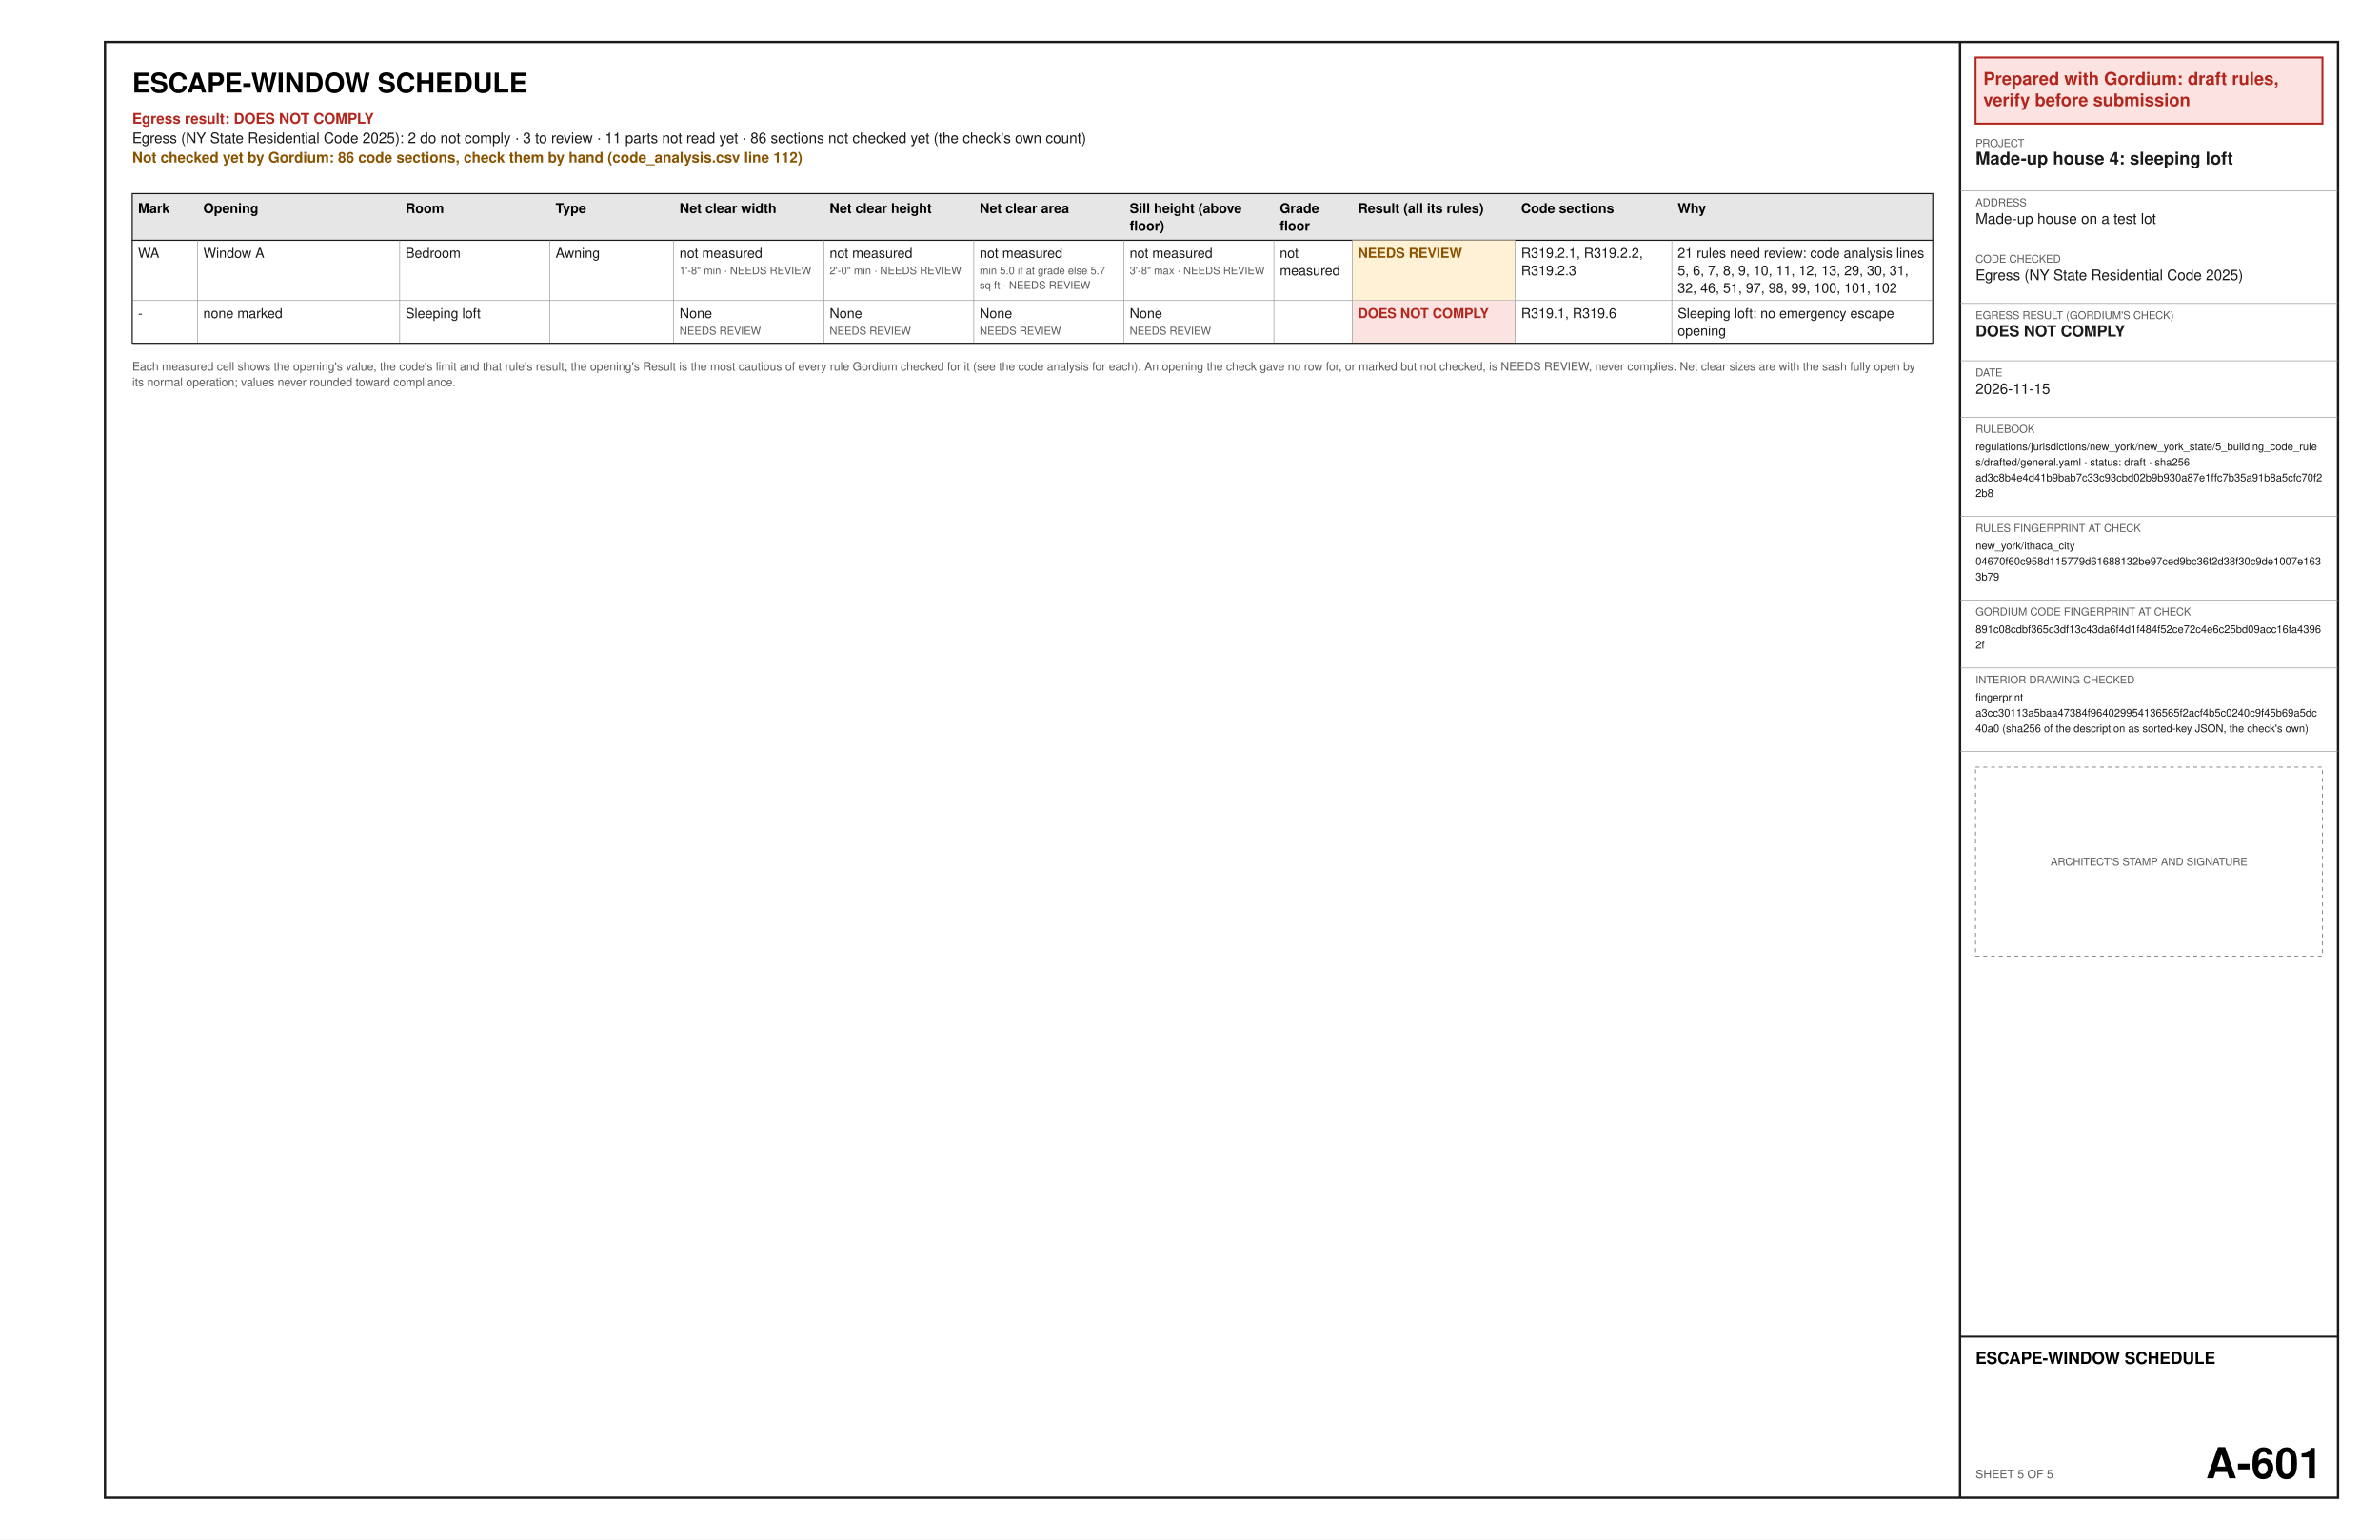
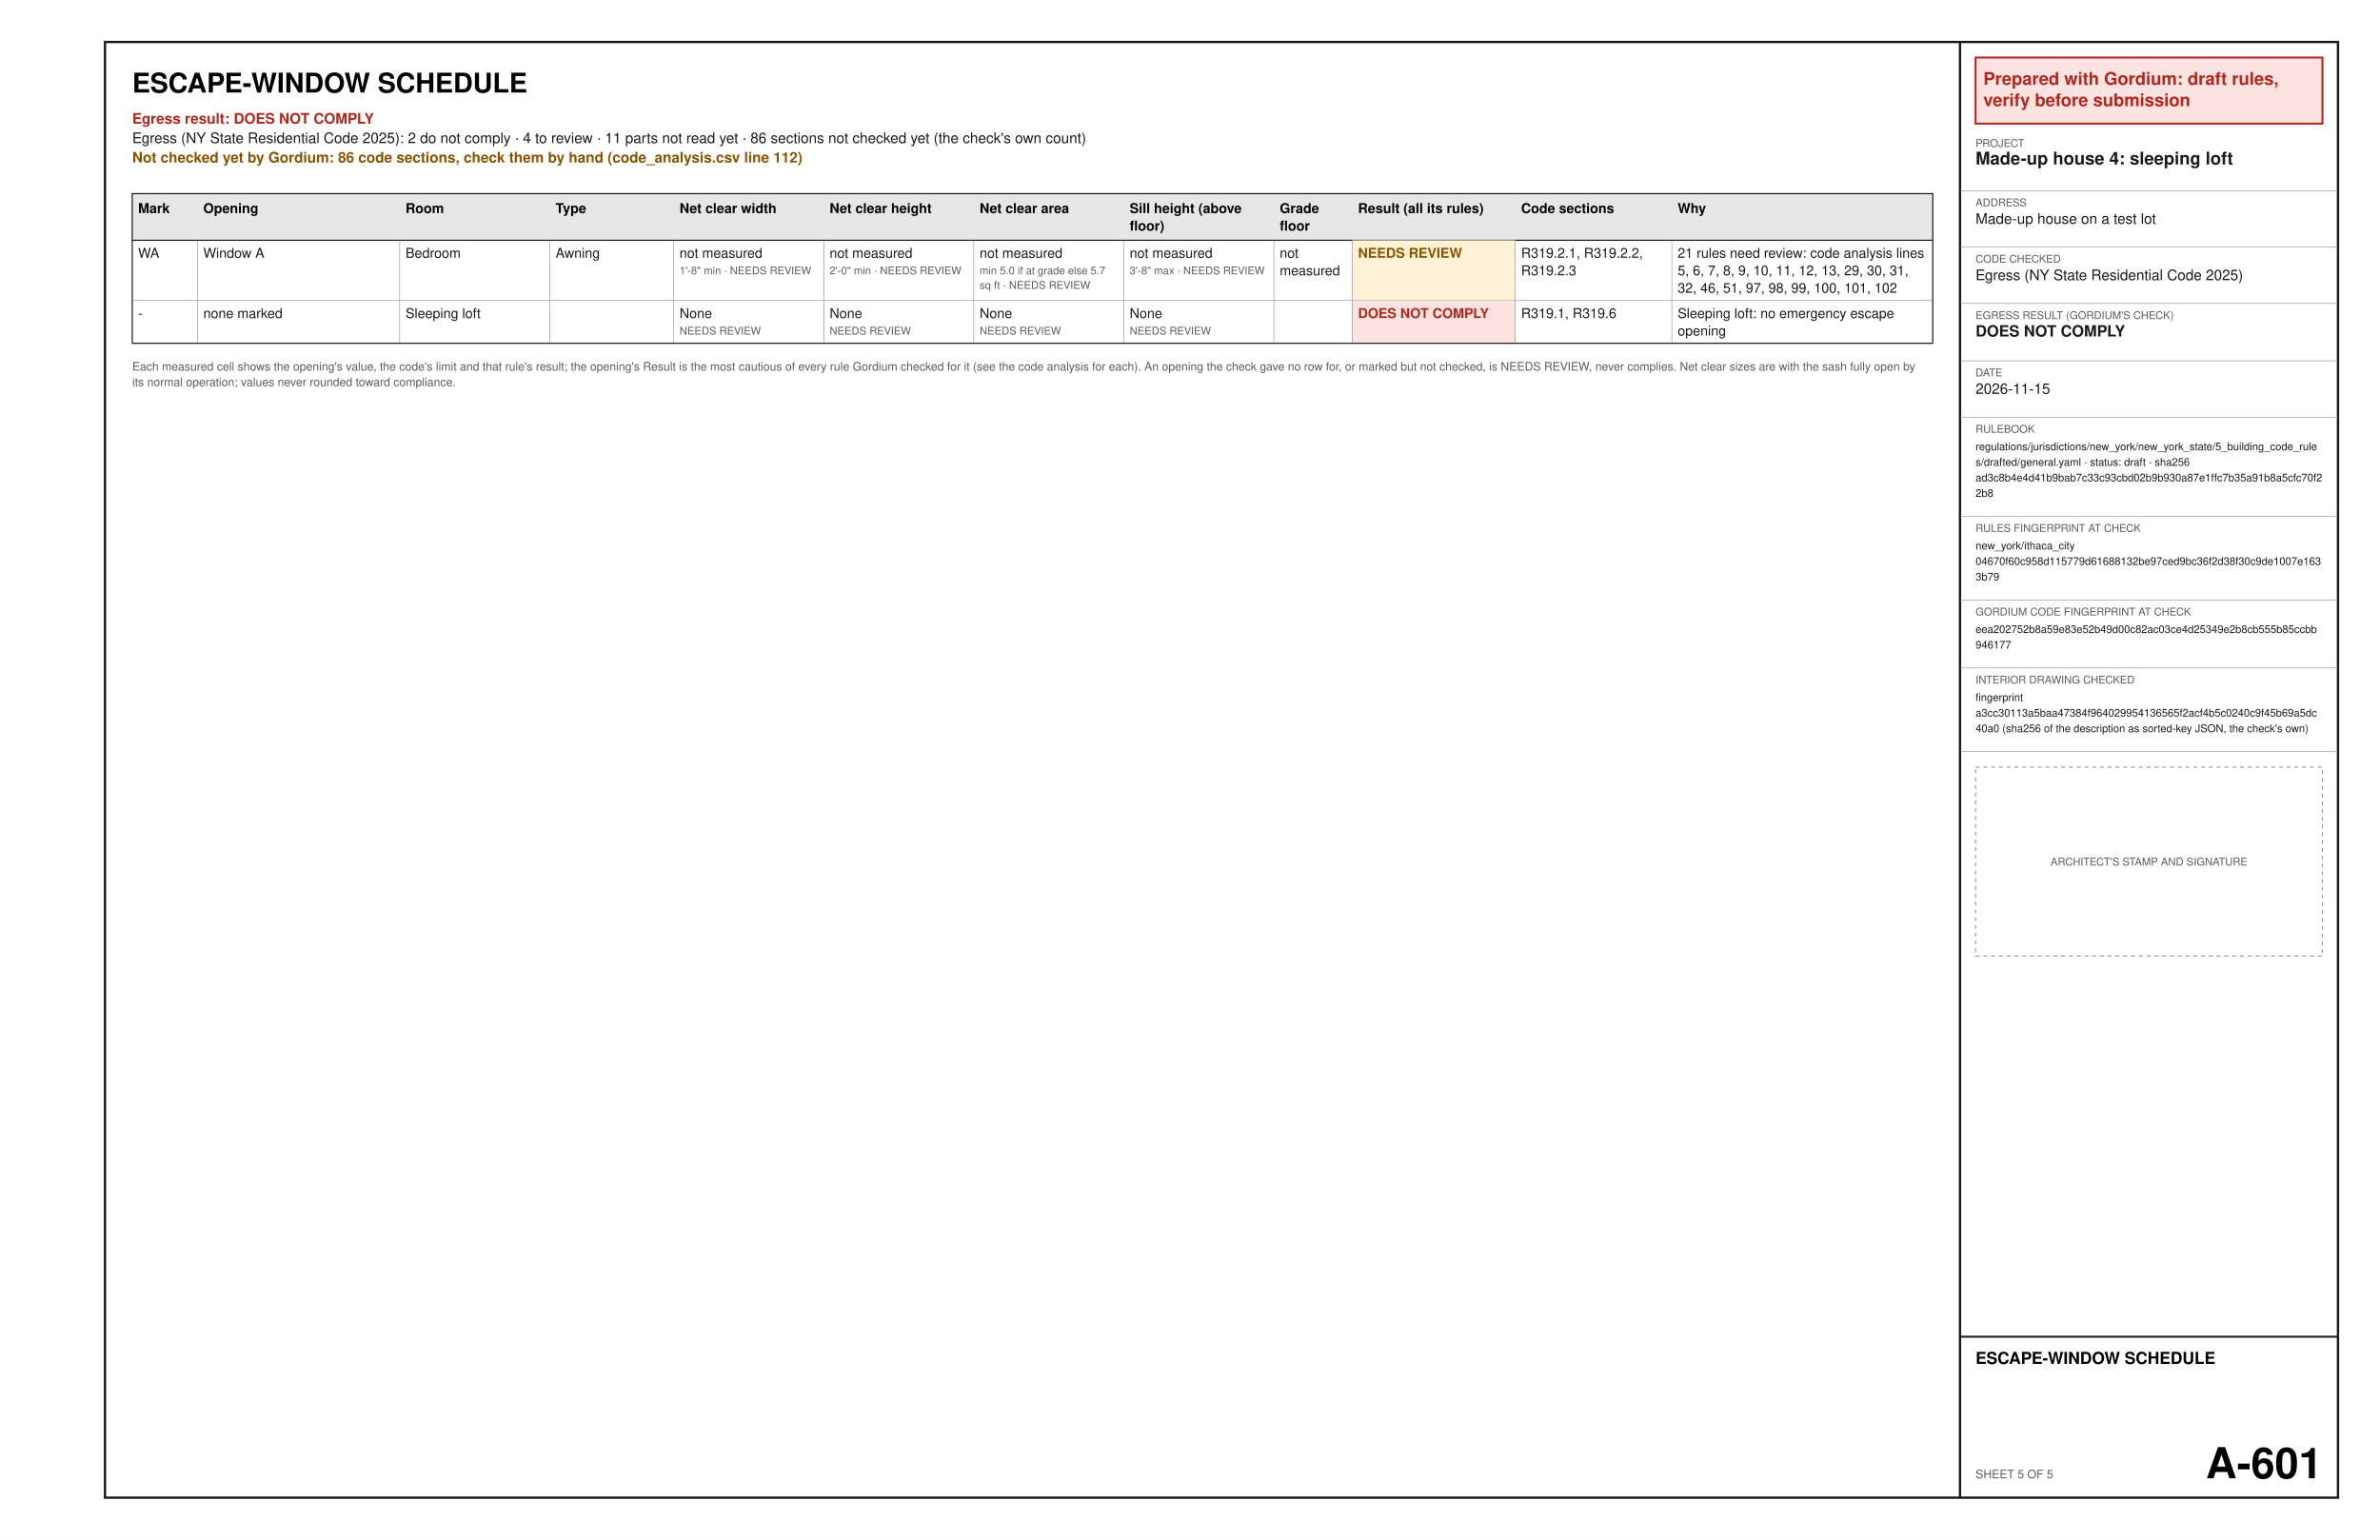
<svg xmlns="http://www.w3.org/2000/svg" width="17in" height="11in" viewBox="0 0 1224 792" font-family="Helvetica, Arial, sans-serif">
  <rect x="0" y="0" width="1224" height="792" fill="#ffffff" />
  <text x="68" y="47.6" font-size="14" font-weight="bold" text-anchor="start" fill="#000000" xml:space="preserve">ESCAPE-WINDOW SCHEDULE</text>
  <text x="68" y="63.6" font-size="7.5" font-weight="bold" text-anchor="start" fill="#b3261e" xml:space="preserve">Egress result: DOES NOT COMPLY</text>
-   <text x="68" y="73.6" font-size="7.5" text-anchor="start" fill="#1a1a1a" xml:space="preserve">Egress (NY State Residential Code 2025): 2 do not comply · 3 to review · 11 parts not read yet · 86 sections not checked yet (the check's own count)</text>
+   <text x="68" y="73.6" font-size="7.5" text-anchor="start" fill="#1a1a1a" xml:space="preserve">Egress (NY State Residential Code 2025): 2 do not comply · 4 to review · 11 parts not read yet · 86 sections not checked yet (the check's own count)</text>
  <text x="68" y="83.6" font-size="7.5" font-weight="bold" text-anchor="start" fill="#8a5300" xml:space="preserve">Not checked yet by Gordium: 86 code sections, check them by hand (code_analysis.csv line 112)</text>
  <polygon points="68,99.6 994,99.6 994,123.6 68,123.6" fill="#e6e6e6" stroke="#1a1a1a" stroke-width="0.6" />
  <text x="71" y="109.6" font-size="7" font-weight="bold" text-anchor="start" fill="#000000" xml:space="preserve">Mark</text>
  <text x="104.55" y="109.6" font-size="7" font-weight="bold" text-anchor="start" fill="#000000" xml:space="preserve">Opening</text>
  <text x="208.56" y="109.6" font-size="7" font-weight="bold" text-anchor="start" fill="#000000" xml:space="preserve">Room</text>
  <text x="285.72" y="109.6" font-size="7" font-weight="bold" text-anchor="start" fill="#000000" xml:space="preserve">Type</text>
  <text x="349.47" y="109.6" font-size="7" font-weight="bold" text-anchor="start" fill="#000000" xml:space="preserve">Net clear width</text>
  <text x="426.64" y="109.6" font-size="7" font-weight="bold" text-anchor="start" fill="#000000" xml:space="preserve">Net clear height</text>
  <text x="503.8" y="109.6" font-size="7" font-weight="bold" text-anchor="start" fill="#000000" xml:space="preserve">Net clear area</text>
  <text x="580.97" y="109.6" font-size="7" font-weight="bold" text-anchor="start" fill="#000000" xml:space="preserve">Sill height (above</text>
  <text x="580.97" y="118.6" font-size="7" font-weight="bold" text-anchor="start" fill="#000000" xml:space="preserve">floor)</text>
  <text x="658.14" y="109.6" font-size="7" font-weight="bold" text-anchor="start" fill="#000000" xml:space="preserve">Grade</text>
  <text x="658.14" y="118.6" font-size="7" font-weight="bold" text-anchor="start" fill="#000000" xml:space="preserve">floor</text>
  <text x="698.4" y="109.6" font-size="7" font-weight="bold" text-anchor="start" fill="#000000" xml:space="preserve">Result (all its rules)</text>
  <text x="782.28" y="109.6" font-size="7" font-weight="bold" text-anchor="start" fill="#000000" xml:space="preserve">Code sections</text>
  <text x="862.8" y="109.6" font-size="7" font-weight="bold" text-anchor="start" fill="#000000" xml:space="preserve">Why</text>
  <text x="71" y="132.6" font-size="7" text-anchor="start" fill="#1a1a1a" xml:space="preserve">WA</text>
  <text x="104.55" y="132.6" font-size="7" text-anchor="start" fill="#1a1a1a" xml:space="preserve">Window A</text>
  <text x="208.56" y="132.6" font-size="7" text-anchor="start" fill="#1a1a1a" xml:space="preserve">Bedroom</text>
  <text x="285.72" y="132.6" font-size="7" text-anchor="start" fill="#1a1a1a" xml:space="preserve">Awning</text>
  <text x="349.47" y="132.6" font-size="7" text-anchor="start" fill="#1a1a1a" xml:space="preserve">not measured</text>
  <text x="349.47" y="141.1" font-size="5.5" text-anchor="start" fill="#5a5a5a" xml:space="preserve">1'-8" min · NEEDS REVIEW</text>
  <text x="426.64" y="132.6" font-size="7" text-anchor="start" fill="#1a1a1a" xml:space="preserve">not measured</text>
  <text x="426.64" y="141.1" font-size="5.5" text-anchor="start" fill="#5a5a5a" xml:space="preserve">2'-0" min · NEEDS REVIEW</text>
  <text x="503.8" y="132.6" font-size="7" text-anchor="start" fill="#1a1a1a" xml:space="preserve">not measured</text>
  <text x="503.8" y="141.1" font-size="5.5" text-anchor="start" fill="#5a5a5a" xml:space="preserve">min 5.0 if at grade else 5.7</text>
  <text x="503.8" y="148.6" font-size="5.5" text-anchor="start" fill="#5a5a5a" xml:space="preserve">sq ft · NEEDS REVIEW</text>
  <text x="580.97" y="132.6" font-size="7" text-anchor="start" fill="#1a1a1a" xml:space="preserve">not measured</text>
  <text x="580.97" y="141.1" font-size="5.5" text-anchor="start" fill="#5a5a5a" xml:space="preserve">3'-8" max · NEEDS REVIEW</text>
  <text x="658.14" y="132.6" font-size="7" text-anchor="start" fill="#1a1a1a" xml:space="preserve">not</text>
  <text x="658.14" y="141.6" font-size="7" text-anchor="start" fill="#1a1a1a" xml:space="preserve">measured</text>
  <polygon points="695.4,123.6 779.28,123.6 779.28,154.6 695.4,154.6" fill="#fff1d6" />
  <text x="698.4" y="132.6" font-size="7" font-weight="bold" text-anchor="start" fill="#8a5300" xml:space="preserve">NEEDS REVIEW</text>
  <text x="782.28" y="132.6" font-size="7" text-anchor="start" fill="#1a1a1a" xml:space="preserve">R319.2.1, R319.2.2,</text>
  <text x="782.28" y="141.6" font-size="7" text-anchor="start" fill="#1a1a1a" xml:space="preserve">R319.2.3</text>
  <text x="862.8" y="132.6" font-size="7" text-anchor="start" fill="#1a1a1a" xml:space="preserve">21 rules need review: code analysis lines</text>
  <text x="862.8" y="141.6" font-size="7" text-anchor="start" fill="#1a1a1a" xml:space="preserve">5, 6, 7, 8, 9, 10, 11, 12, 13, 29, 30, 31,</text>
  <text x="862.8" y="150.6" font-size="7" text-anchor="start" fill="#1a1a1a" xml:space="preserve">32, 46, 51, 97, 98, 99, 100, 101, 102</text>
  <line x1="68" y1="154.6" x2="994" y2="154.6" stroke="#8c8c8c" stroke-width="0.3" />
  <line x1="101.55" y1="123.6" x2="101.55" y2="154.6" stroke="#8c8c8c" stroke-width="0.3" />
  <line x1="205.56" y1="123.6" x2="205.56" y2="154.6" stroke="#8c8c8c" stroke-width="0.3" />
  <line x1="282.72" y1="123.6" x2="282.72" y2="154.6" stroke="#8c8c8c" stroke-width="0.3" />
  <line x1="346.47" y1="123.6" x2="346.47" y2="154.6" stroke="#8c8c8c" stroke-width="0.3" />
  <line x1="423.64" y1="123.6" x2="423.64" y2="154.6" stroke="#8c8c8c" stroke-width="0.3" />
  <line x1="500.8" y1="123.6" x2="500.8" y2="154.6" stroke="#8c8c8c" stroke-width="0.3" />
  <line x1="577.97" y1="123.6" x2="577.97" y2="154.6" stroke="#8c8c8c" stroke-width="0.3" />
  <line x1="655.14" y1="123.6" x2="655.14" y2="154.6" stroke="#8c8c8c" stroke-width="0.3" />
  <line x1="695.4" y1="123.6" x2="695.4" y2="154.6" stroke="#8c8c8c" stroke-width="0.3" />
  <line x1="779.28" y1="123.6" x2="779.28" y2="154.6" stroke="#8c8c8c" stroke-width="0.3" />
  <line x1="859.8" y1="123.6" x2="859.8" y2="154.6" stroke="#8c8c8c" stroke-width="0.3" />
  <line x1="68" y1="123.6" x2="68" y2="154.6" stroke="#1a1a1a" stroke-width="0.6" />
  <line x1="994" y1="123.6" x2="994" y2="154.6" stroke="#1a1a1a" stroke-width="0.6" />
  <text x="71" y="163.6" font-size="7" text-anchor="start" fill="#1a1a1a" xml:space="preserve">-</text>
  <text x="104.55" y="163.6" font-size="7" text-anchor="start" fill="#1a1a1a" xml:space="preserve">none marked</text>
  <text x="208.56" y="163.6" font-size="7" text-anchor="start" fill="#1a1a1a" xml:space="preserve">Sleeping loft</text>
  <text x="285.72" y="163.6" font-size="7" text-anchor="start" fill="#1a1a1a" xml:space="preserve" />
  <text x="349.47" y="163.6" font-size="7" text-anchor="start" fill="#1a1a1a" xml:space="preserve">None</text>
  <text x="349.47" y="172.1" font-size="5.5" text-anchor="start" fill="#5a5a5a" xml:space="preserve">NEEDS REVIEW</text>
  <text x="426.64" y="163.6" font-size="7" text-anchor="start" fill="#1a1a1a" xml:space="preserve">None</text>
  <text x="426.64" y="172.1" font-size="5.5" text-anchor="start" fill="#5a5a5a" xml:space="preserve">NEEDS REVIEW</text>
  <text x="503.8" y="163.6" font-size="7" text-anchor="start" fill="#1a1a1a" xml:space="preserve">None</text>
  <text x="503.8" y="172.1" font-size="5.5" text-anchor="start" fill="#5a5a5a" xml:space="preserve">NEEDS REVIEW</text>
  <text x="580.97" y="163.6" font-size="7" text-anchor="start" fill="#1a1a1a" xml:space="preserve">None</text>
  <text x="580.97" y="172.1" font-size="5.5" text-anchor="start" fill="#5a5a5a" xml:space="preserve">NEEDS REVIEW</text>
  <text x="658.14" y="163.6" font-size="7" text-anchor="start" fill="#1a1a1a" xml:space="preserve" />
  <polygon points="695.4,154.6 779.28,154.6 779.28,176.6 695.4,176.6" fill="#fbe3e1" />
  <text x="698.4" y="163.6" font-size="7" font-weight="bold" text-anchor="start" fill="#b3261e" xml:space="preserve">DOES NOT COMPLY</text>
  <text x="782.28" y="163.6" font-size="7" text-anchor="start" fill="#1a1a1a" xml:space="preserve">R319.1, R319.6</text>
  <text x="862.8" y="163.6" font-size="7" text-anchor="start" fill="#1a1a1a" xml:space="preserve">Sleeping loft: no emergency escape</text>
  <text x="862.8" y="172.6" font-size="7" text-anchor="start" fill="#1a1a1a" xml:space="preserve">opening</text>
  <line x1="68" y1="176.6" x2="994" y2="176.6" stroke="#8c8c8c" stroke-width="0.3" />
  <line x1="101.55" y1="154.6" x2="101.55" y2="176.6" stroke="#8c8c8c" stroke-width="0.3" />
  <line x1="205.56" y1="154.6" x2="205.56" y2="176.6" stroke="#8c8c8c" stroke-width="0.3" />
  <line x1="282.72" y1="154.6" x2="282.72" y2="176.6" stroke="#8c8c8c" stroke-width="0.3" />
  <line x1="346.47" y1="154.6" x2="346.47" y2="176.6" stroke="#8c8c8c" stroke-width="0.3" />
  <line x1="423.64" y1="154.6" x2="423.64" y2="176.6" stroke="#8c8c8c" stroke-width="0.3" />
  <line x1="500.8" y1="154.6" x2="500.8" y2="176.6" stroke="#8c8c8c" stroke-width="0.3" />
  <line x1="577.97" y1="154.6" x2="577.97" y2="176.6" stroke="#8c8c8c" stroke-width="0.3" />
  <line x1="655.14" y1="154.6" x2="655.14" y2="176.6" stroke="#8c8c8c" stroke-width="0.3" />
  <line x1="695.4" y1="154.6" x2="695.4" y2="176.6" stroke="#8c8c8c" stroke-width="0.3" />
  <line x1="779.28" y1="154.6" x2="779.28" y2="176.6" stroke="#8c8c8c" stroke-width="0.3" />
  <line x1="859.8" y1="154.6" x2="859.8" y2="176.6" stroke="#8c8c8c" stroke-width="0.3" />
  <line x1="68" y1="154.6" x2="68" y2="176.6" stroke="#1a1a1a" stroke-width="0.6" />
  <line x1="994" y1="154.6" x2="994" y2="176.6" stroke="#1a1a1a" stroke-width="0.6" />
  <line x1="68" y1="176.6" x2="994" y2="176.6" stroke="#1a1a1a" stroke-width="0.6" />
  <text x="68" y="190.6" font-size="6" text-anchor="start" fill="#5a5a5a" xml:space="preserve">Each measured cell shows the opening's value, the code's limit and that rule's result; the opening's Result is the most cautious of every rule Gordium checked for it (see the code analysis for each). An opening the check gave no row for, or marked but not checked, is NEEDS REVIEW, never complies. Net clear sizes are with the sash fully open by</text>
  <text x="68" y="198.6" font-size="6" text-anchor="start" fill="#5a5a5a" xml:space="preserve">its normal operation; values never rounded toward compliance.</text>
  <polygon points="54,21.6 1202.4,21.6 1202.4,770.4 54,770.4" fill="none" stroke="#1a1a1a" stroke-width="1.2" />
  <line x1="1008" y1="21.6" x2="1008" y2="770.4" stroke="#1a1a1a" stroke-width="1.2" />
  <polygon points="1016,29.6 1194.4,29.6 1194.4,63.6 1016,63.6" fill="#fbe3e1" stroke="#b3261e" stroke-width="1" />
  <text x="1020" y="43.6" font-size="9" font-weight="bold" text-anchor="start" fill="#b3261e" xml:space="preserve">Prepared with Gordium: draft rules,</text>
  <text x="1020" y="54.6" font-size="9" font-weight="bold" text-anchor="start" fill="#b3261e" xml:space="preserve">verify before submission</text>
  <text x="1016" y="75.6" font-size="5.5" text-anchor="start" fill="#5a5a5a" xml:space="preserve">PROJECT</text>
  <text x="1016" y="84.6" font-size="9" font-weight="bold" text-anchor="start" fill="#1a1a1a" xml:space="preserve">Made-up house 4: sleeping loft</text>
  <line x1="1008" y1="98.1" x2="1202.4" y2="98.1" stroke="#8c8c8c" stroke-width="0.3" />
  <text x="1016" y="106.1" font-size="5.5" text-anchor="start" fill="#5a5a5a" xml:space="preserve">ADDRESS</text>
  <text x="1016" y="115.1" font-size="7.5" text-anchor="start" fill="#1a1a1a" xml:space="preserve">Made-up house on a test lot</text>
  <line x1="1008" y1="127.1" x2="1202.4" y2="127.1" stroke="#8c8c8c" stroke-width="0.3" />
  <text x="1016" y="135.1" font-size="5.5" text-anchor="start" fill="#5a5a5a" xml:space="preserve">CODE CHECKED</text>
  <text x="1016" y="144.1" font-size="7.5" text-anchor="start" fill="#1a1a1a" xml:space="preserve">Egress (NY State Residential Code 2025)</text>
  <line x1="1008" y1="156.1" x2="1202.4" y2="156.1" stroke="#8c8c8c" stroke-width="0.3" />
  <text x="1016" y="164.1" font-size="5.5" text-anchor="start" fill="#5a5a5a" xml:space="preserve">EGRESS RESULT (GORDIUM'S CHECK)</text>
  <text x="1016" y="173.1" font-size="8" font-weight="bold" text-anchor="start" fill="#1a1a1a" xml:space="preserve">DOES NOT COMPLY</text>
  <line x1="1008" y1="185.6" x2="1202.4" y2="185.6" stroke="#8c8c8c" stroke-width="0.3" />
  <text x="1016" y="193.6" font-size="5.5" text-anchor="start" fill="#5a5a5a" xml:space="preserve">DATE</text>
  <text x="1016" y="202.6" font-size="7.5" text-anchor="start" fill="#1a1a1a" xml:space="preserve">2026-11-15</text>
  <line x1="1008" y1="214.6" x2="1202.4" y2="214.6" stroke="#8c8c8c" stroke-width="0.3" />
  <text x="1016" y="222.6" font-size="5.5" text-anchor="start" fill="#5a5a5a" xml:space="preserve">RULEBOOK</text>
  <text x="1016" y="231.6" font-size="5.5" text-anchor="start" fill="#1a1a1a" xml:space="preserve">regulations/jurisdictions/new_york/new_york_state/5_building_code_rule</text>
  <text x="1016" y="239.6" font-size="5.5" text-anchor="start" fill="#1a1a1a" xml:space="preserve">s/drafted/general.yaml · status: draft · sha256</text>
  <text x="1016" y="247.6" font-size="5.5" text-anchor="start" fill="#1a1a1a" xml:space="preserve">ad3c8b4e4d41b9bab7c33c93cbd02b9b930a87e1ffc7b35a91b8a5cfc70f2</text>
  <text x="1016" y="255.6" font-size="5.5" text-anchor="start" fill="#1a1a1a" xml:space="preserve">2b8</text>
  <line x1="1008" y1="265.6" x2="1202.4" y2="265.6" stroke="#8c8c8c" stroke-width="0.3" />
  <text x="1016" y="273.6" font-size="5.5" text-anchor="start" fill="#5a5a5a" xml:space="preserve">RULES FINGERPRINT AT CHECK</text>
  <text x="1016" y="282.6" font-size="5.5" text-anchor="start" fill="#1a1a1a" xml:space="preserve">new_york/ithaca_city</text>
  <text x="1016" y="290.6" font-size="5.5" text-anchor="start" fill="#1a1a1a" xml:space="preserve">04670f60c958d115779d61688132be97ced9bc36f2d38f30c9de1007e163</text>
  <text x="1016" y="298.6" font-size="5.5" text-anchor="start" fill="#1a1a1a" xml:space="preserve">3b79</text>
  <line x1="1008" y1="308.6" x2="1202.4" y2="308.6" stroke="#8c8c8c" stroke-width="0.3" />
  <text x="1016" y="316.6" font-size="5.5" text-anchor="start" fill="#5a5a5a" xml:space="preserve">GORDIUM CODE FINGERPRINT AT CHECK</text>
-   <text x="1016" y="325.6" font-size="5.5" text-anchor="start" fill="#1a1a1a" xml:space="preserve">891c08cdbf365c3df13c43da6f4d1f484f52ce72c4e6c25bd09acc16fa4396</text>
-   <text x="1016" y="333.6" font-size="5.5" text-anchor="start" fill="#1a1a1a" xml:space="preserve">2f</text>
+   <text x="1016" y="325.6" font-size="5.5" text-anchor="start" fill="#1a1a1a" xml:space="preserve">eea202752b8a59e83e52b49d00c82ac03ce4d25349e2b8cb555b85ccbb</text>
+   <text x="1016" y="333.6" font-size="5.5" text-anchor="start" fill="#1a1a1a" xml:space="preserve">946177</text>
  <line x1="1008" y1="343.6" x2="1202.4" y2="343.6" stroke="#8c8c8c" stroke-width="0.3" />
  <text x="1016" y="351.6" font-size="5.5" text-anchor="start" fill="#5a5a5a" xml:space="preserve">INTERIOR DRAWING CHECKED</text>
  <text x="1016" y="360.6" font-size="5.5" text-anchor="start" fill="#1a1a1a" xml:space="preserve">fingerprint</text>
  <text x="1016" y="368.6" font-size="5.5" text-anchor="start" fill="#1a1a1a" xml:space="preserve">a3cc30113a5baa47384f964029954136565f2acf4b5c0240c9f45b69a5dc</text>
  <text x="1016" y="376.6" font-size="5.5" text-anchor="start" fill="#1a1a1a" xml:space="preserve">40a0 (sha256 of the description as sorted-key JSON, the check's own)</text>
  <line x1="1008" y1="386.6" x2="1202.4" y2="386.6" stroke="#8c8c8c" stroke-width="0.3" />
  <polygon points="1016,394.6 1194.4,394.6 1194.4,491.8 1016,491.8" fill="none" stroke="#8c8c8c" stroke-width="0.5" stroke-dasharray="2 2" />
  <text x="1105.2" y="445.2" font-size="5.5" text-anchor="middle" fill="#5a5a5a" xml:space="preserve">ARCHITECT'S STAMP AND SIGNATURE</text>
  <line x1="1008" y1="687.6" x2="1202.4" y2="687.6" stroke="#1a1a1a" stroke-width="1" />
  <text x="1016" y="701.6" font-size="8.5" font-weight="bold" text-anchor="start" fill="#000000" xml:space="preserve">ESCAPE-WINDOW SCHEDULE</text>
  <text x="1016" y="760.4" font-size="6" text-anchor="start" fill="#5a5a5a" xml:space="preserve">SHEET 5 OF 5</text>
  <text x="1194.4" y="760.4" font-size="22" font-weight="bold" text-anchor="end" fill="#000000" xml:space="preserve">A-601</text>
</svg>
